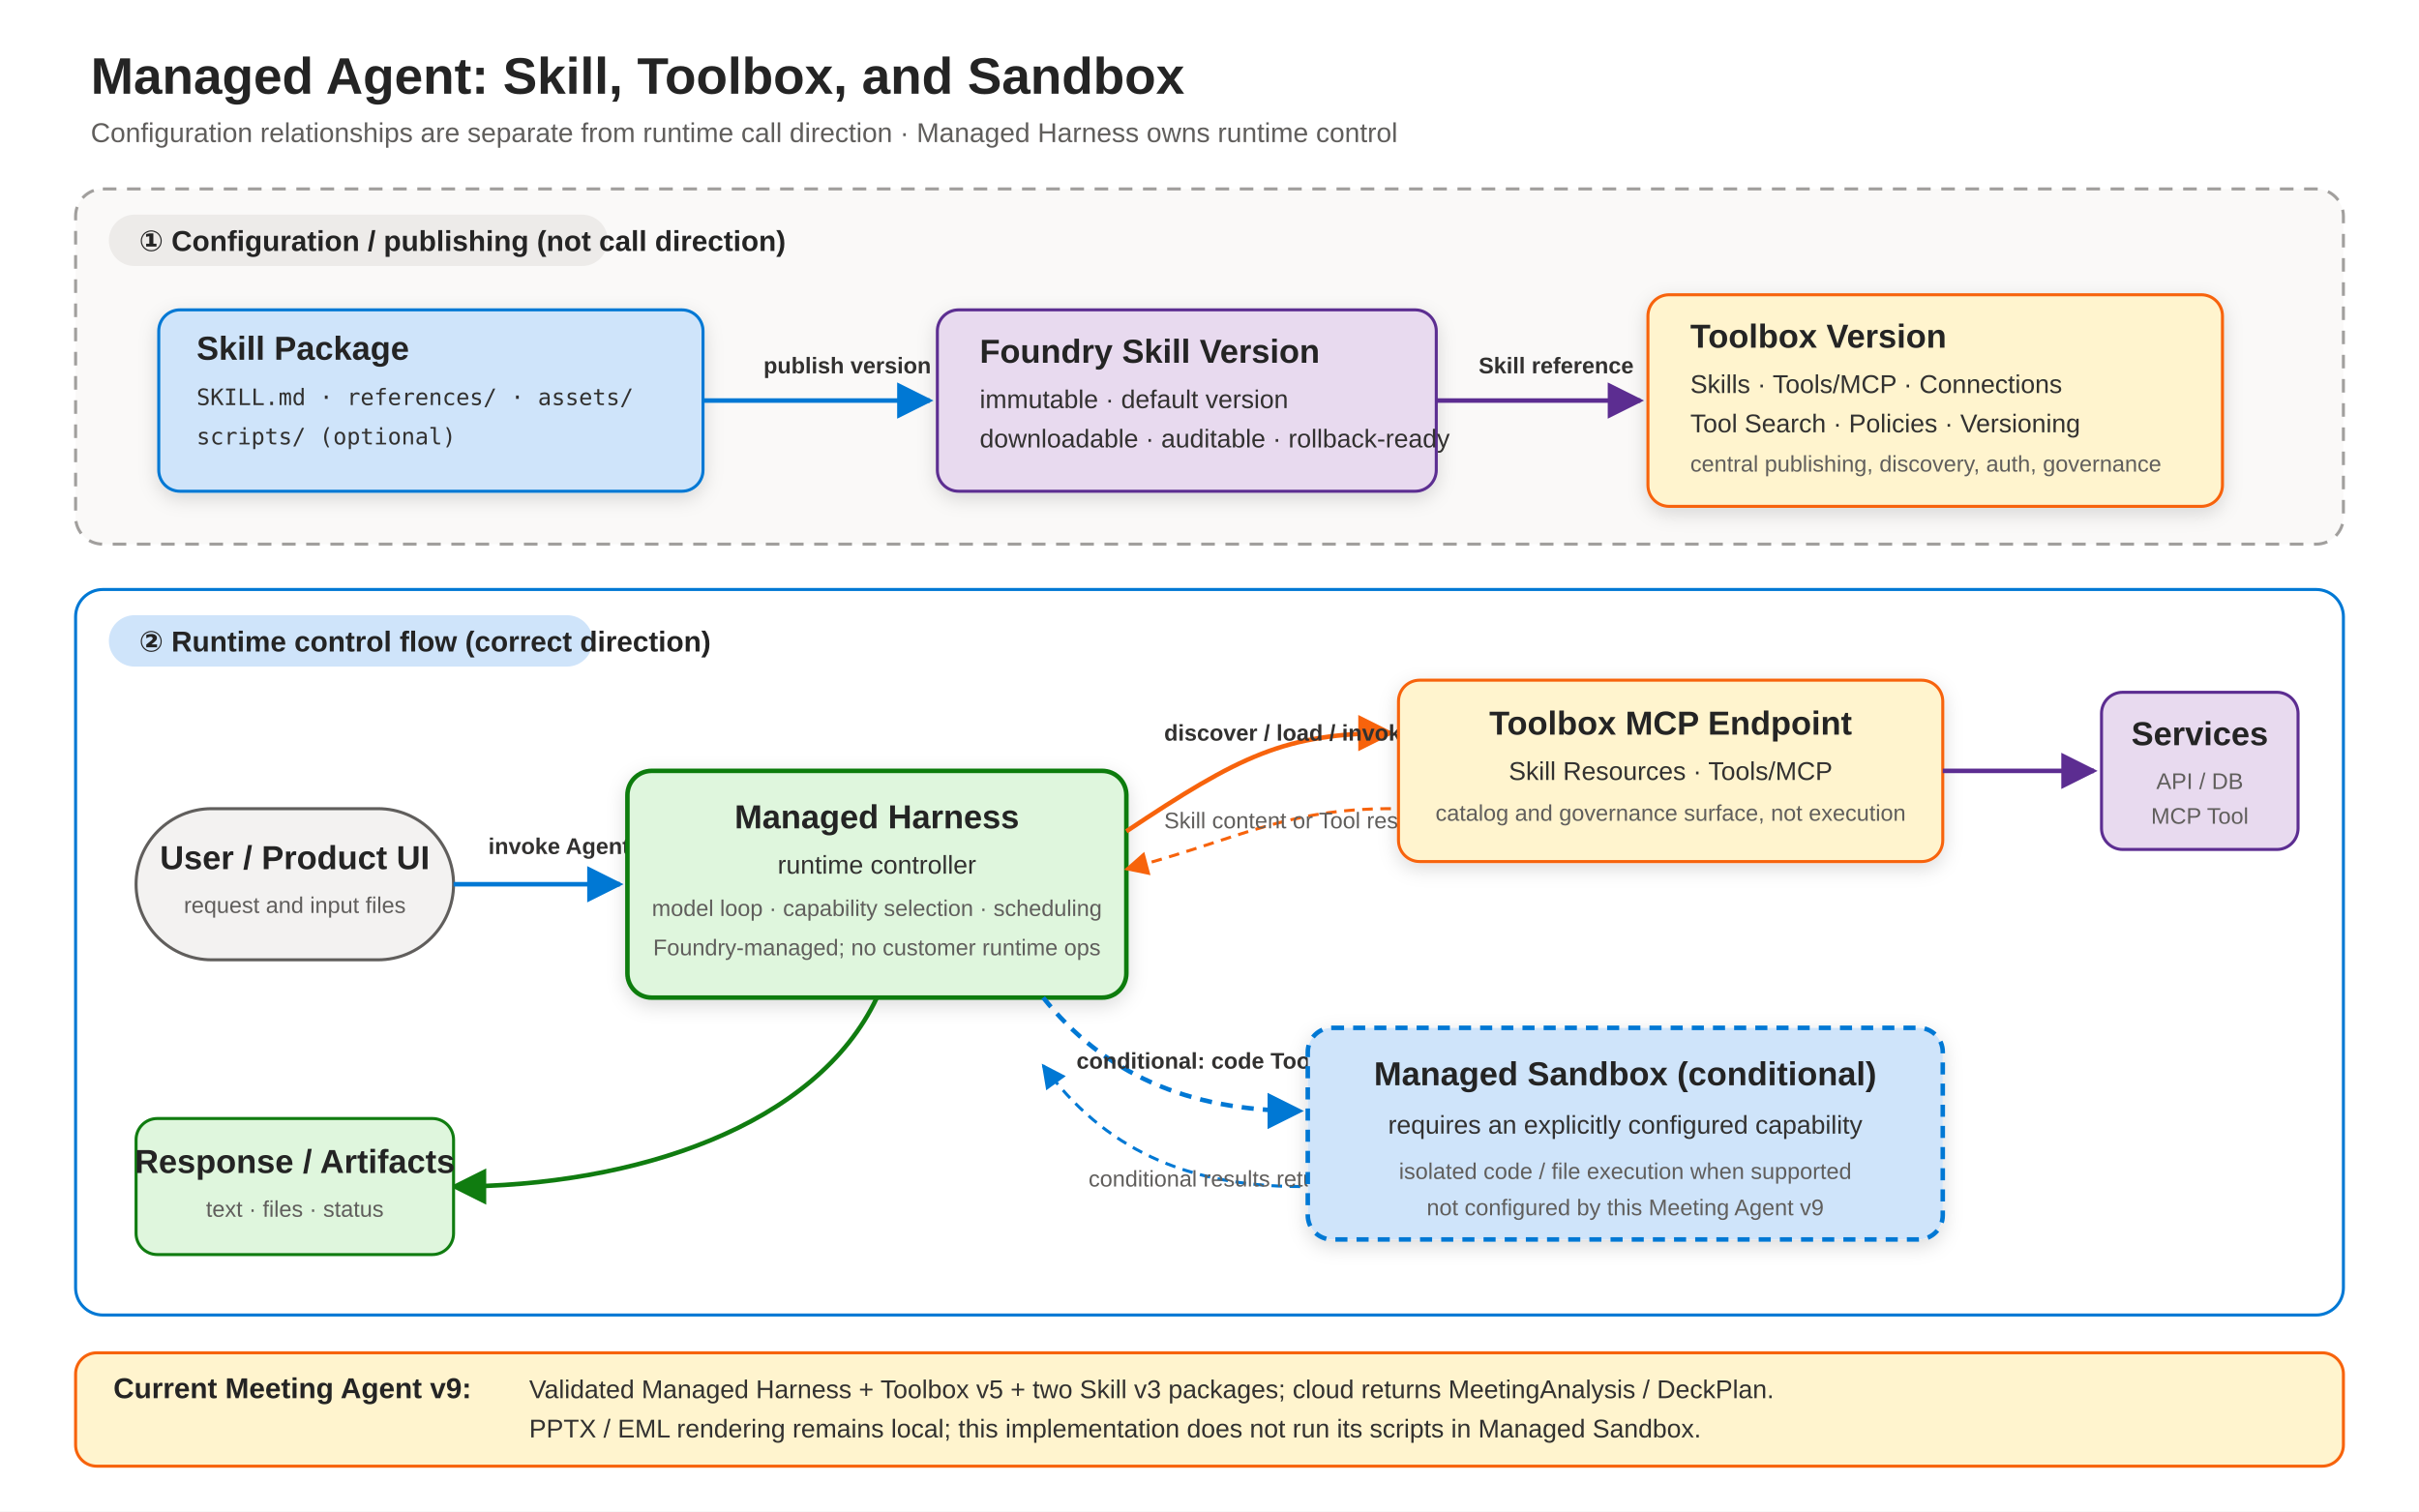
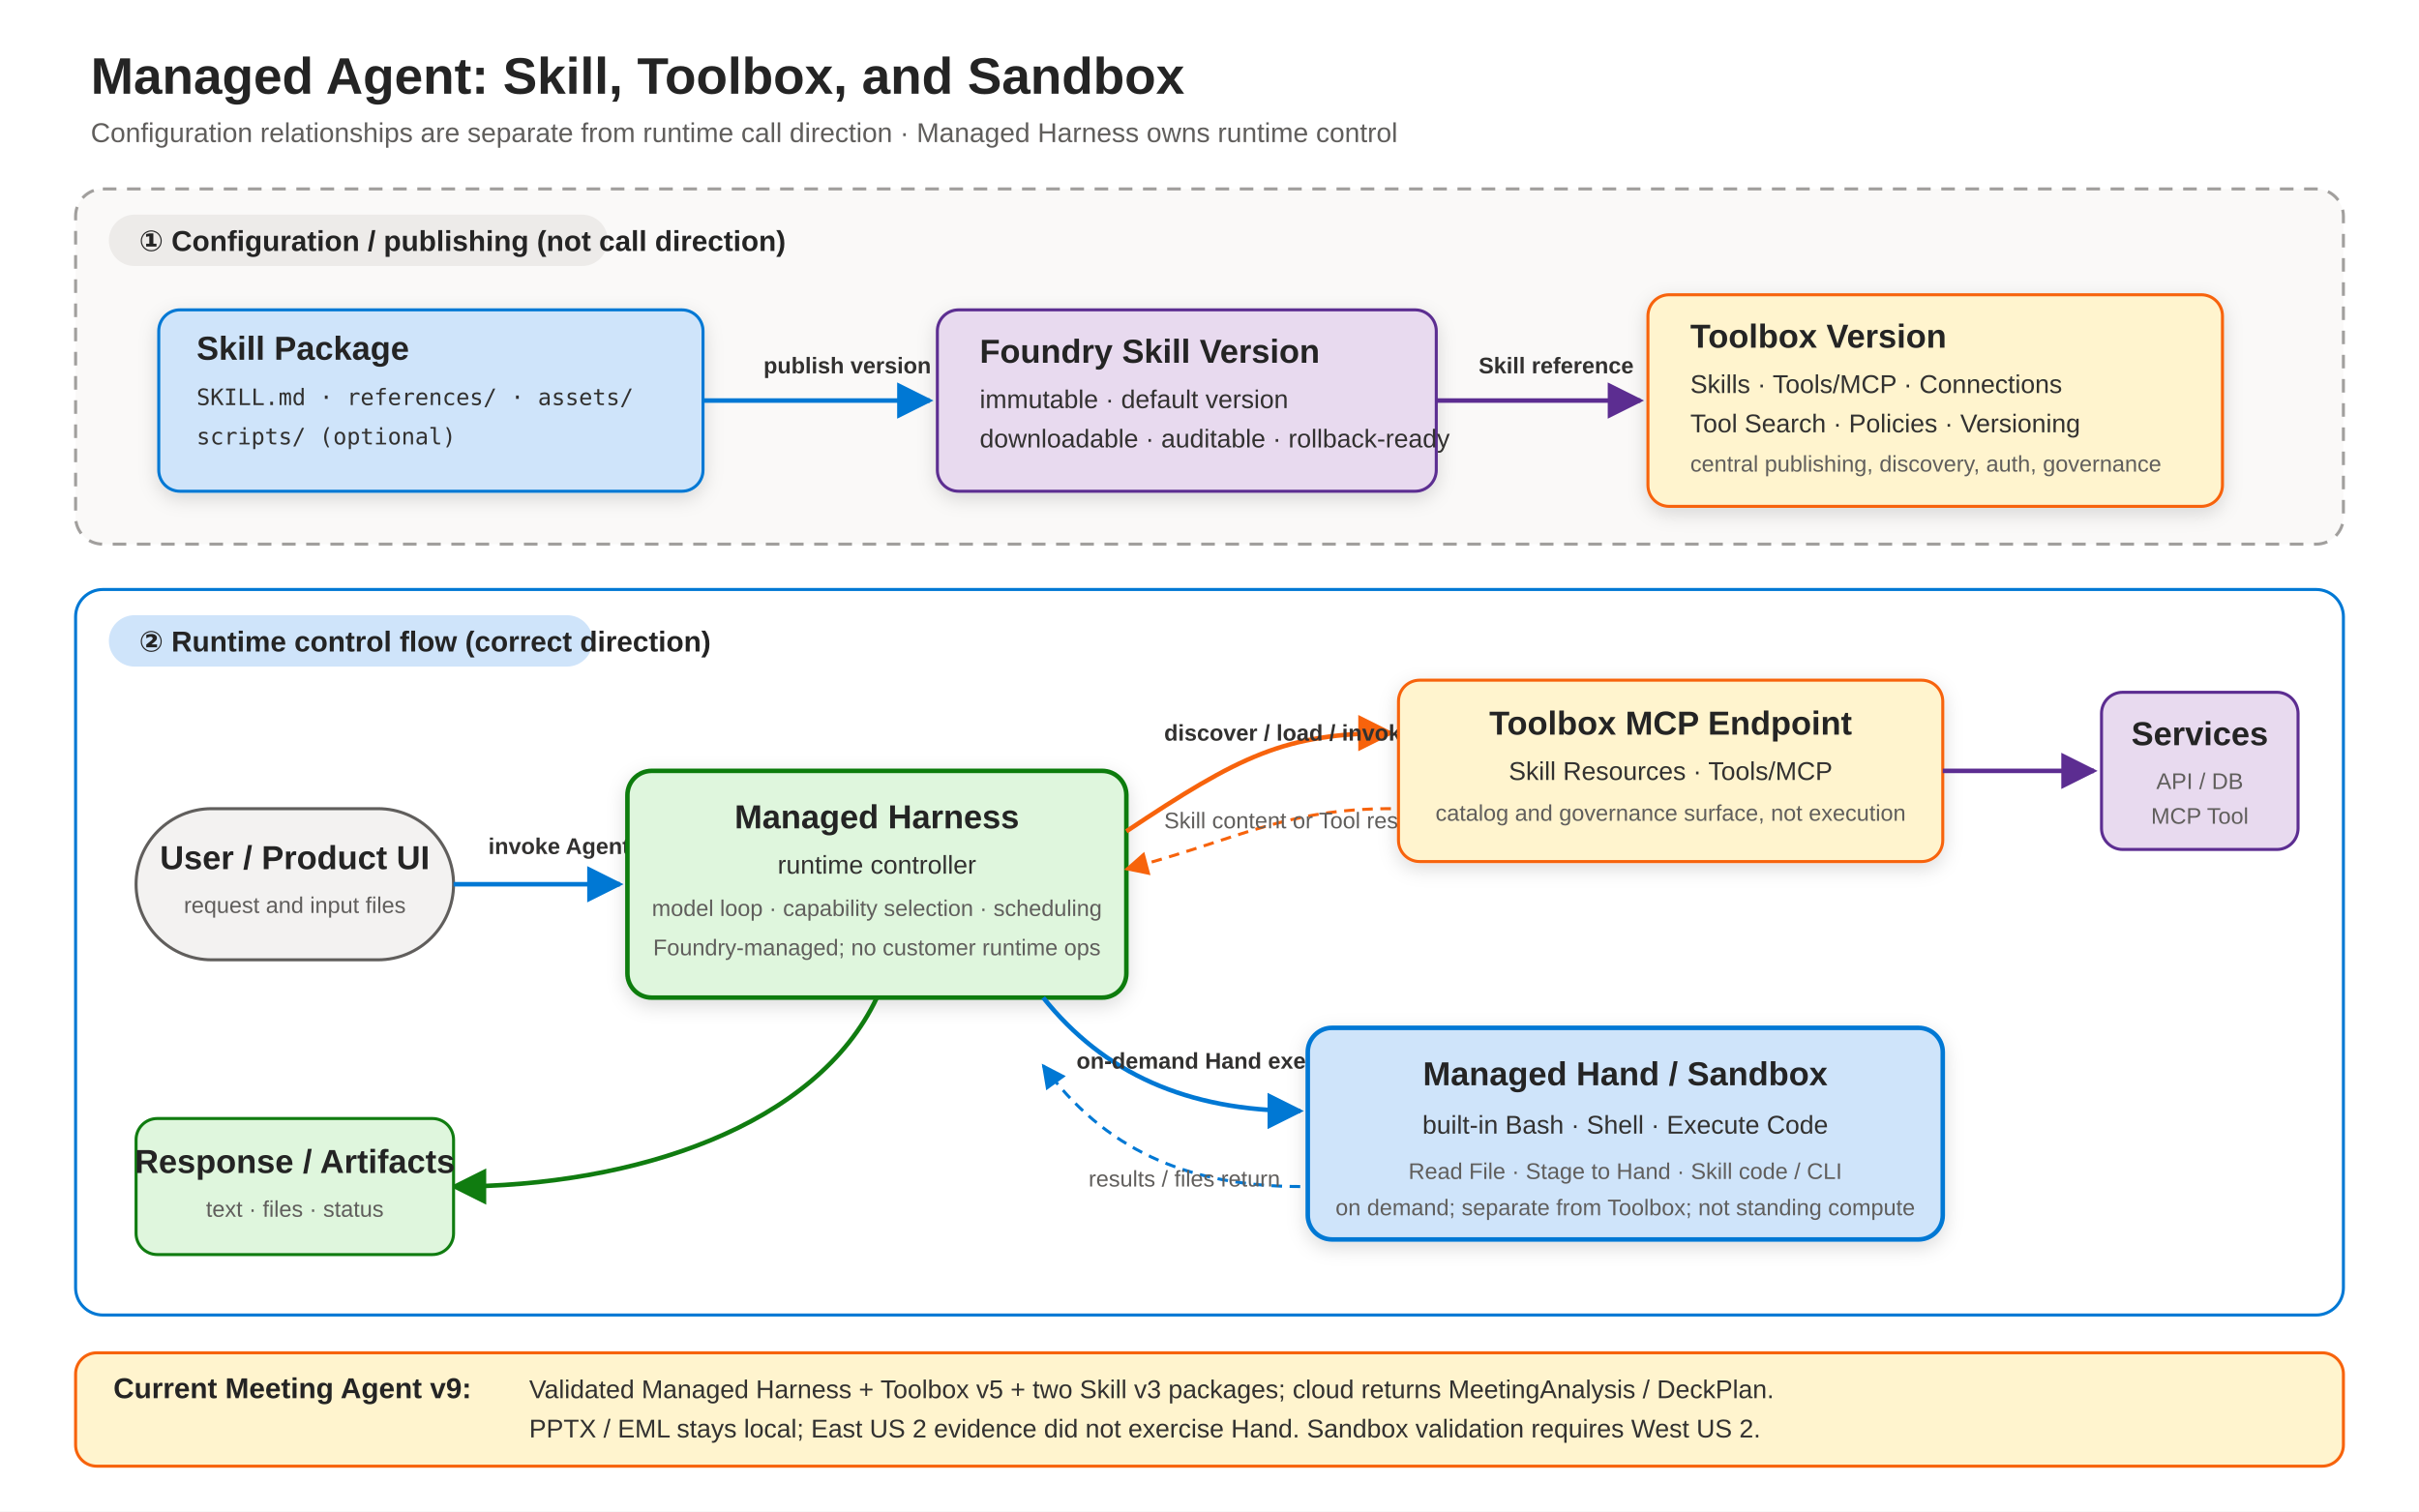
<svg xmlns="http://www.w3.org/2000/svg" width="1600" height="1000" viewBox="0 0 1600 1000">
  <defs>
    <marker id="blue" viewBox="0 0 10 10" refX="9" refY="5" markerWidth="8" markerHeight="8" orient="auto">
      <path d="M0 0L10 5L0 10z" fill="#0078D4" />
    </marker>
    <marker id="purple" viewBox="0 0 10 10" refX="9" refY="5" markerWidth="8" markerHeight="8" orient="auto">
      <path d="M0 0L10 5L0 10z" fill="#5C2D91" />
    </marker>
    <marker id="orange" viewBox="0 0 10 10" refX="9" refY="5" markerWidth="8" markerHeight="8" orient="auto">
      <path d="M0 0L10 5L0 10z" fill="#F7630C" />
    </marker>
    <marker id="green" viewBox="0 0 10 10" refX="9" refY="5" markerWidth="8" markerHeight="8" orient="auto">
      <path d="M0 0L10 5L0 10z" fill="#107C10" />
    </marker>
    <filter id="shadow" x="-20%" y="-20%" width="140%" height="140%">
      <feDropShadow dx="0" dy="4" stdDeviation="6" flood-opacity=".14" />
    </filter>
    <style>.title{font:700 34px 'Segoe UI',Arial,sans-serif;fill:#242424}.subtitle{font:400 18px 'Segoe UI',Arial,sans-serif;fill:#605E5C}.section{font:700 19px 'Segoe UI',Arial,sans-serif;fill:#242424}.boxTitle{font:700 22px 'Segoe UI',Arial,sans-serif;fill:#242424}.body{font:400 17px 'Segoe UI',Arial,sans-serif;fill:#323130}.small{font:400 15px 'Segoe UI',Arial,sans-serif;fill:#605E5C}.label{font:600 15px 'Segoe UI',Arial,sans-serif;fill:#323130}.mono{font:400 15px Consolas,monospace;fill:#323130}</style>
  </defs>
  <rect width="1600" height="1000" fill="#fff" />
  <text x="60" y="62" class="title">Managed Agent: Skill, Toolbox, and Sandbox</text>
  <text x="60" y="94" class="subtitle">Configuration relationships are separate from runtime call direction · Managed Harness owns runtime control</text>
  <rect x="50" y="125" width="1500" height="235" rx="18" fill="#FAF9F8" stroke="#A19F9D" stroke-width="2" stroke-dasharray="9 7" />
  <rect x="72" y="142" width="330" height="34" rx="17" fill="#EDEBE9" />
  <text x="92" y="166" class="section">① Configuration / publishing (not call direction)</text>
  <rect x="105" y="205" width="360" height="120" rx="14" fill="#CFE4FA" stroke="#0078D4" stroke-width="2" filter="url(#shadow)" />
  <text x="130" y="238" class="boxTitle">Skill Package</text>
  <text x="130" y="268" class="mono">SKILL.md · references/ · assets/</text>
  <text x="130" y="294" class="mono">scripts/ (optional)</text>
  <line x1="465" y1="265" x2="615" y2="265" stroke="#0078D4" stroke-width="3" marker-end="url(#blue)" />
  <text x="505" y="247" class="label">publish version</text>
  <rect x="620" y="205" width="330" height="120" rx="14" fill="#E8DAEF" stroke="#5C2D91" stroke-width="2" filter="url(#shadow)" />
  <text x="648" y="240" class="boxTitle">Foundry Skill Version</text>
  <text x="648" y="270" class="body">immutable · default version</text>
  <text x="648" y="296" class="body">downloadable · auditable · rollback-ready</text>
  <line x1="950" y1="265" x2="1085" y2="265" stroke="#5C2D91" stroke-width="3" marker-end="url(#purple)" />
  <text x="978" y="247" class="label">Skill reference</text>
  <rect x="1090" y="195" width="380" height="140" rx="14" fill="#FFF4CE" stroke="#F7630C" stroke-width="2" filter="url(#shadow)" />
  <text x="1118" y="230" class="boxTitle">Toolbox Version</text>
  <text x="1118" y="260" class="body">Skills · Tools/MCP · Connections</text>
  <text x="1118" y="286" class="body">Tool Search · Policies · Versioning</text>
  <text x="1118" y="312" class="small">central publishing, discovery, auth, governance</text>
  <rect x="50" y="390" width="1500" height="480" rx="18" fill="#fff" stroke="#0078D4" stroke-width="2" />
  <rect x="72" y="407" width="320" height="34" rx="17" fill="#CFE4FA" />
  <text x="92" y="431" class="section">② Runtime control flow (correct direction)</text>
  <rect x="90" y="535" width="210" height="100" rx="50" fill="#F3F2F1" stroke="#605E5C" stroke-width="2" />
  <text x="195" y="575" text-anchor="middle" class="boxTitle">User / Product UI</text>
  <text x="195" y="604" text-anchor="middle" class="small">request and input files</text>
  <line x1="300" y1="585" x2="410" y2="585" stroke="#0078D4" stroke-width="3" marker-end="url(#blue)" />
  <text x="323" y="565" class="label">invoke Agent</text>
  <rect x="415" y="510" width="330" height="150" rx="16" fill="#DFF6DD" stroke="#107C10" stroke-width="3" filter="url(#shadow)" />
  <text x="580" y="548" text-anchor="middle" class="boxTitle">Managed Harness</text>
  <text x="580" y="578" text-anchor="middle" class="body">runtime controller</text>
  <text x="580" y="606" text-anchor="middle" class="small">model loop · capability selection · scheduling</text>
  <text x="580" y="632" text-anchor="middle" class="small">Foundry-managed; no customer runtime ops</text>
  <path d="M745 550C820 500 850 485 920 485" fill="none" stroke="#F7630C" stroke-width="3" marker-end="url(#orange)" />
  <path d="M920 535C850 535 820 555 745 575" fill="none" stroke="#F7630C" stroke-width="2" stroke-dasharray="7 5" marker-end="url(#orange)" />
  <text x="770" y="490" class="label">discover / load / invoke</text>
  <text x="770" y="548" class="small">Skill content or Tool result returns</text>
  <rect x="925" y="450" width="360" height="120" rx="14" fill="#FFF4CE" stroke="#F7630C" stroke-width="2" filter="url(#shadow)" />
  <text x="1105" y="486" text-anchor="middle" class="boxTitle">Toolbox MCP Endpoint</text>
  <text x="1105" y="516" text-anchor="middle" class="body">Skill Resources · Tools/MCP</text>
  <text x="1105" y="543" text-anchor="middle" class="small">catalog and governance surface, not execution</text>
  <line x1="1285" y1="510" x2="1385" y2="510" stroke="#5C2D91" stroke-width="3" marker-end="url(#purple)" />
  <rect x="1390" y="458" width="130" height="104" rx="14" fill="#E8DAEF" stroke="#5C2D91" stroke-width="2" />
  <text x="1455" y="493" text-anchor="middle" class="boxTitle">Services</text>
  <text x="1455" y="522" text-anchor="middle" class="small">API / DB</text>
  <text x="1455" y="545" text-anchor="middle" class="small">MCP Tool</text>
-   <path d="M690 660C730 710 785 735 860 735" fill="none" stroke="#0078D4" stroke-width="3" stroke-dasharray="8 6" marker-end="url(#blue)" />
+   <path d="M690 660C730 710 785 735 860 735" fill="none" stroke="#0078D4" stroke-width="3" marker-end="url(#blue)" />
  <path d="M860 785C785 785 730 760 690 705" fill="none" stroke="#0078D4" stroke-width="2" stroke-dasharray="7 5" marker-end="url(#blue)" />
-   <text x="712" y="707" class="label">conditional: code Tool configured</text>
-   <text x="720" y="785" class="small">conditional results return</text>
-   <rect x="865" y="680" width="420" height="140" rx="16" fill="#CFE4FA" stroke="#0078D4" stroke-width="3" stroke-dasharray="8 6" filter="url(#shadow)" />
-   <text x="1075" y="718" text-anchor="middle" class="boxTitle">Managed Sandbox (conditional)</text>
-   <text x="1075" y="750" text-anchor="middle" class="body">requires an explicitly configured capability</text>
-   <text x="1075" y="780" text-anchor="middle" class="small">isolated code / file execution when supported</text>
-   <text x="1075" y="804" text-anchor="middle" class="small">not configured by this Meeting Agent v9</text>
+   <text x="712" y="707" class="label">on-demand Hand execution</text>
+   <text x="720" y="785" class="small">results / files return</text>
+   <rect x="865" y="680" width="420" height="140" rx="16" fill="#CFE4FA" stroke="#0078D4" stroke-width="3" filter="url(#shadow)" />
+   <text x="1075" y="718" text-anchor="middle" class="boxTitle">Managed Hand / Sandbox</text>
+   <text x="1075" y="750" text-anchor="middle" class="body">built-in Bash · Shell · Execute Code</text>
+   <text x="1075" y="780" text-anchor="middle" class="small">Read File · Stage to Hand · Skill code / CLI</text>
+   <text x="1075" y="804" text-anchor="middle" class="small">on demand; separate from Toolbox; not standing compute</text>
  <path d="M580 660C540 745 420 785 300 785" fill="none" stroke="#107C10" stroke-width="3" marker-end="url(#green)" />
  <rect x="90" y="740" width="210" height="90" rx="14" fill="#DFF6DD" stroke="#107C10" stroke-width="2" />
  <text x="195" y="776" text-anchor="middle" class="boxTitle">Response / Artifacts</text>
  <text x="195" y="805" text-anchor="middle" class="small">text · files · status</text>
  <rect x="50" y="895" width="1500" height="75" rx="14" fill="#FFF4CE" stroke="#F7630C" stroke-width="2" />
  <text x="75" y="925" class="section">Current Meeting Agent v9:</text>
  <text x="350" y="925" class="body">Validated Managed Harness + Toolbox v5 + two Skill v3 packages; cloud returns MeetingAnalysis / DeckPlan.</text>
-   <text x="350" y="951" class="body">PPTX / EML rendering remains local; this implementation does not run its scripts in Managed Sandbox.</text>
+   <text x="350" y="951" class="body">PPTX / EML stays local; East US 2 evidence did not exercise Hand. Sandbox validation requires West US 2.</text>
</svg>
